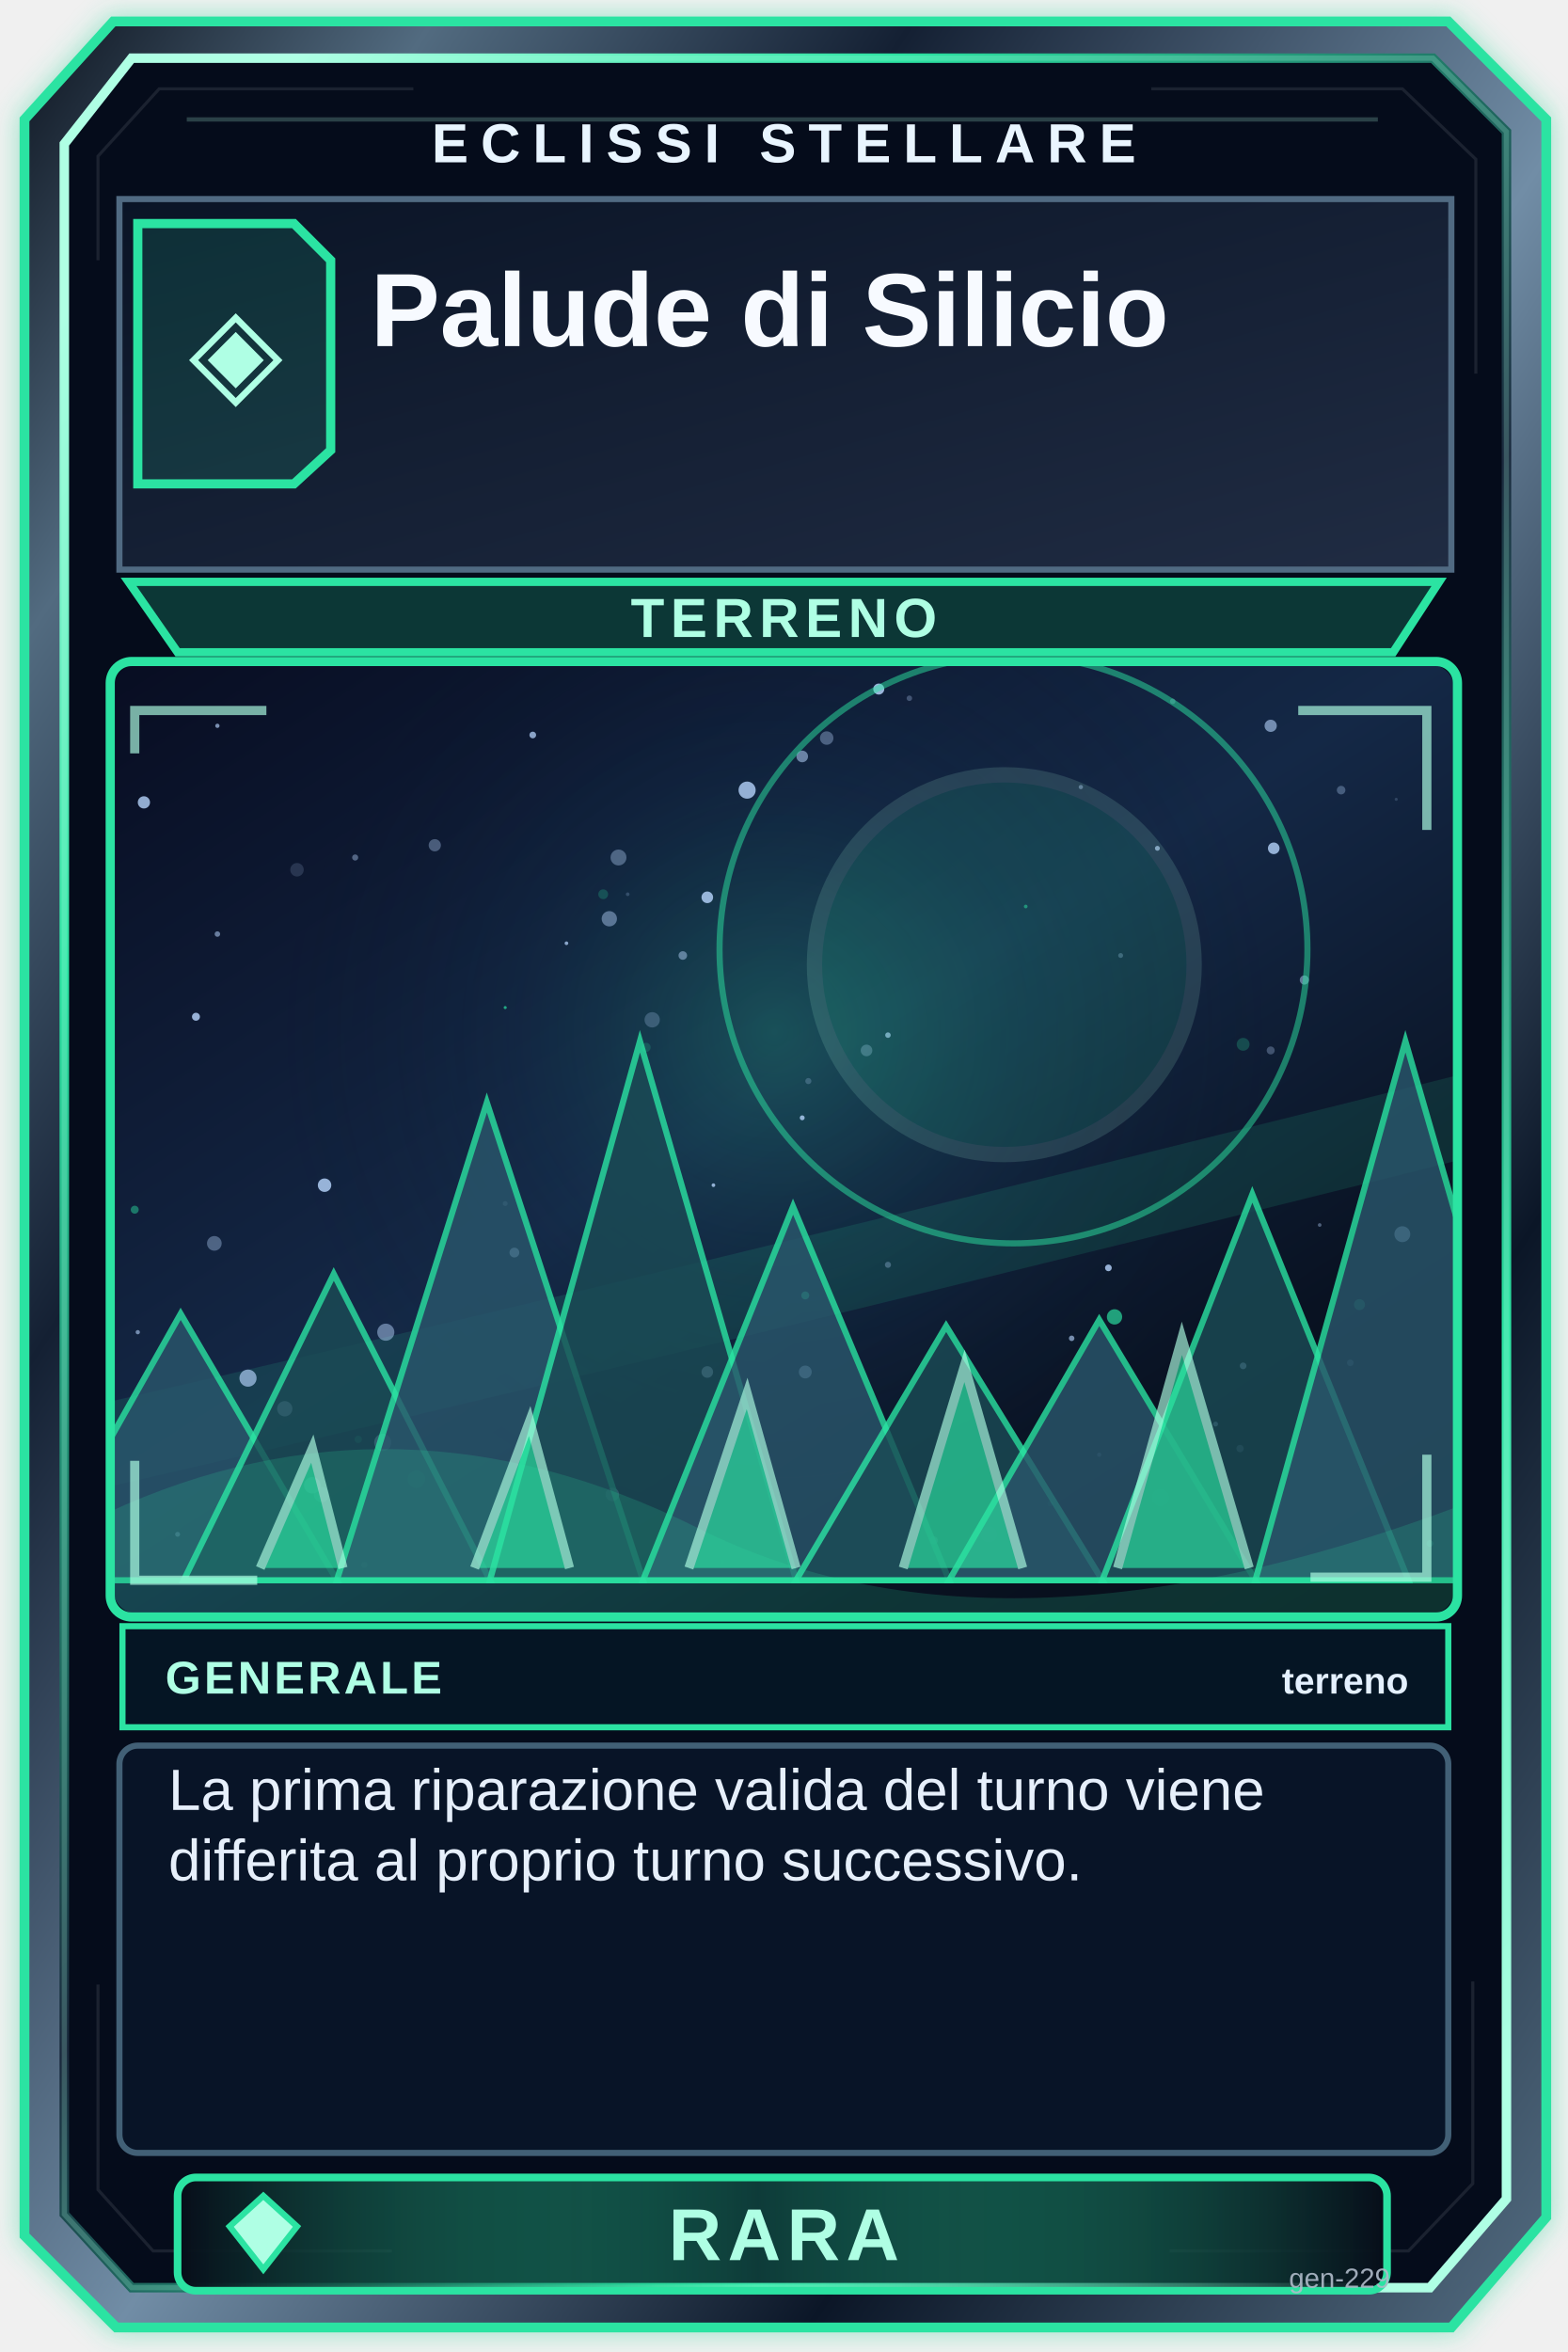
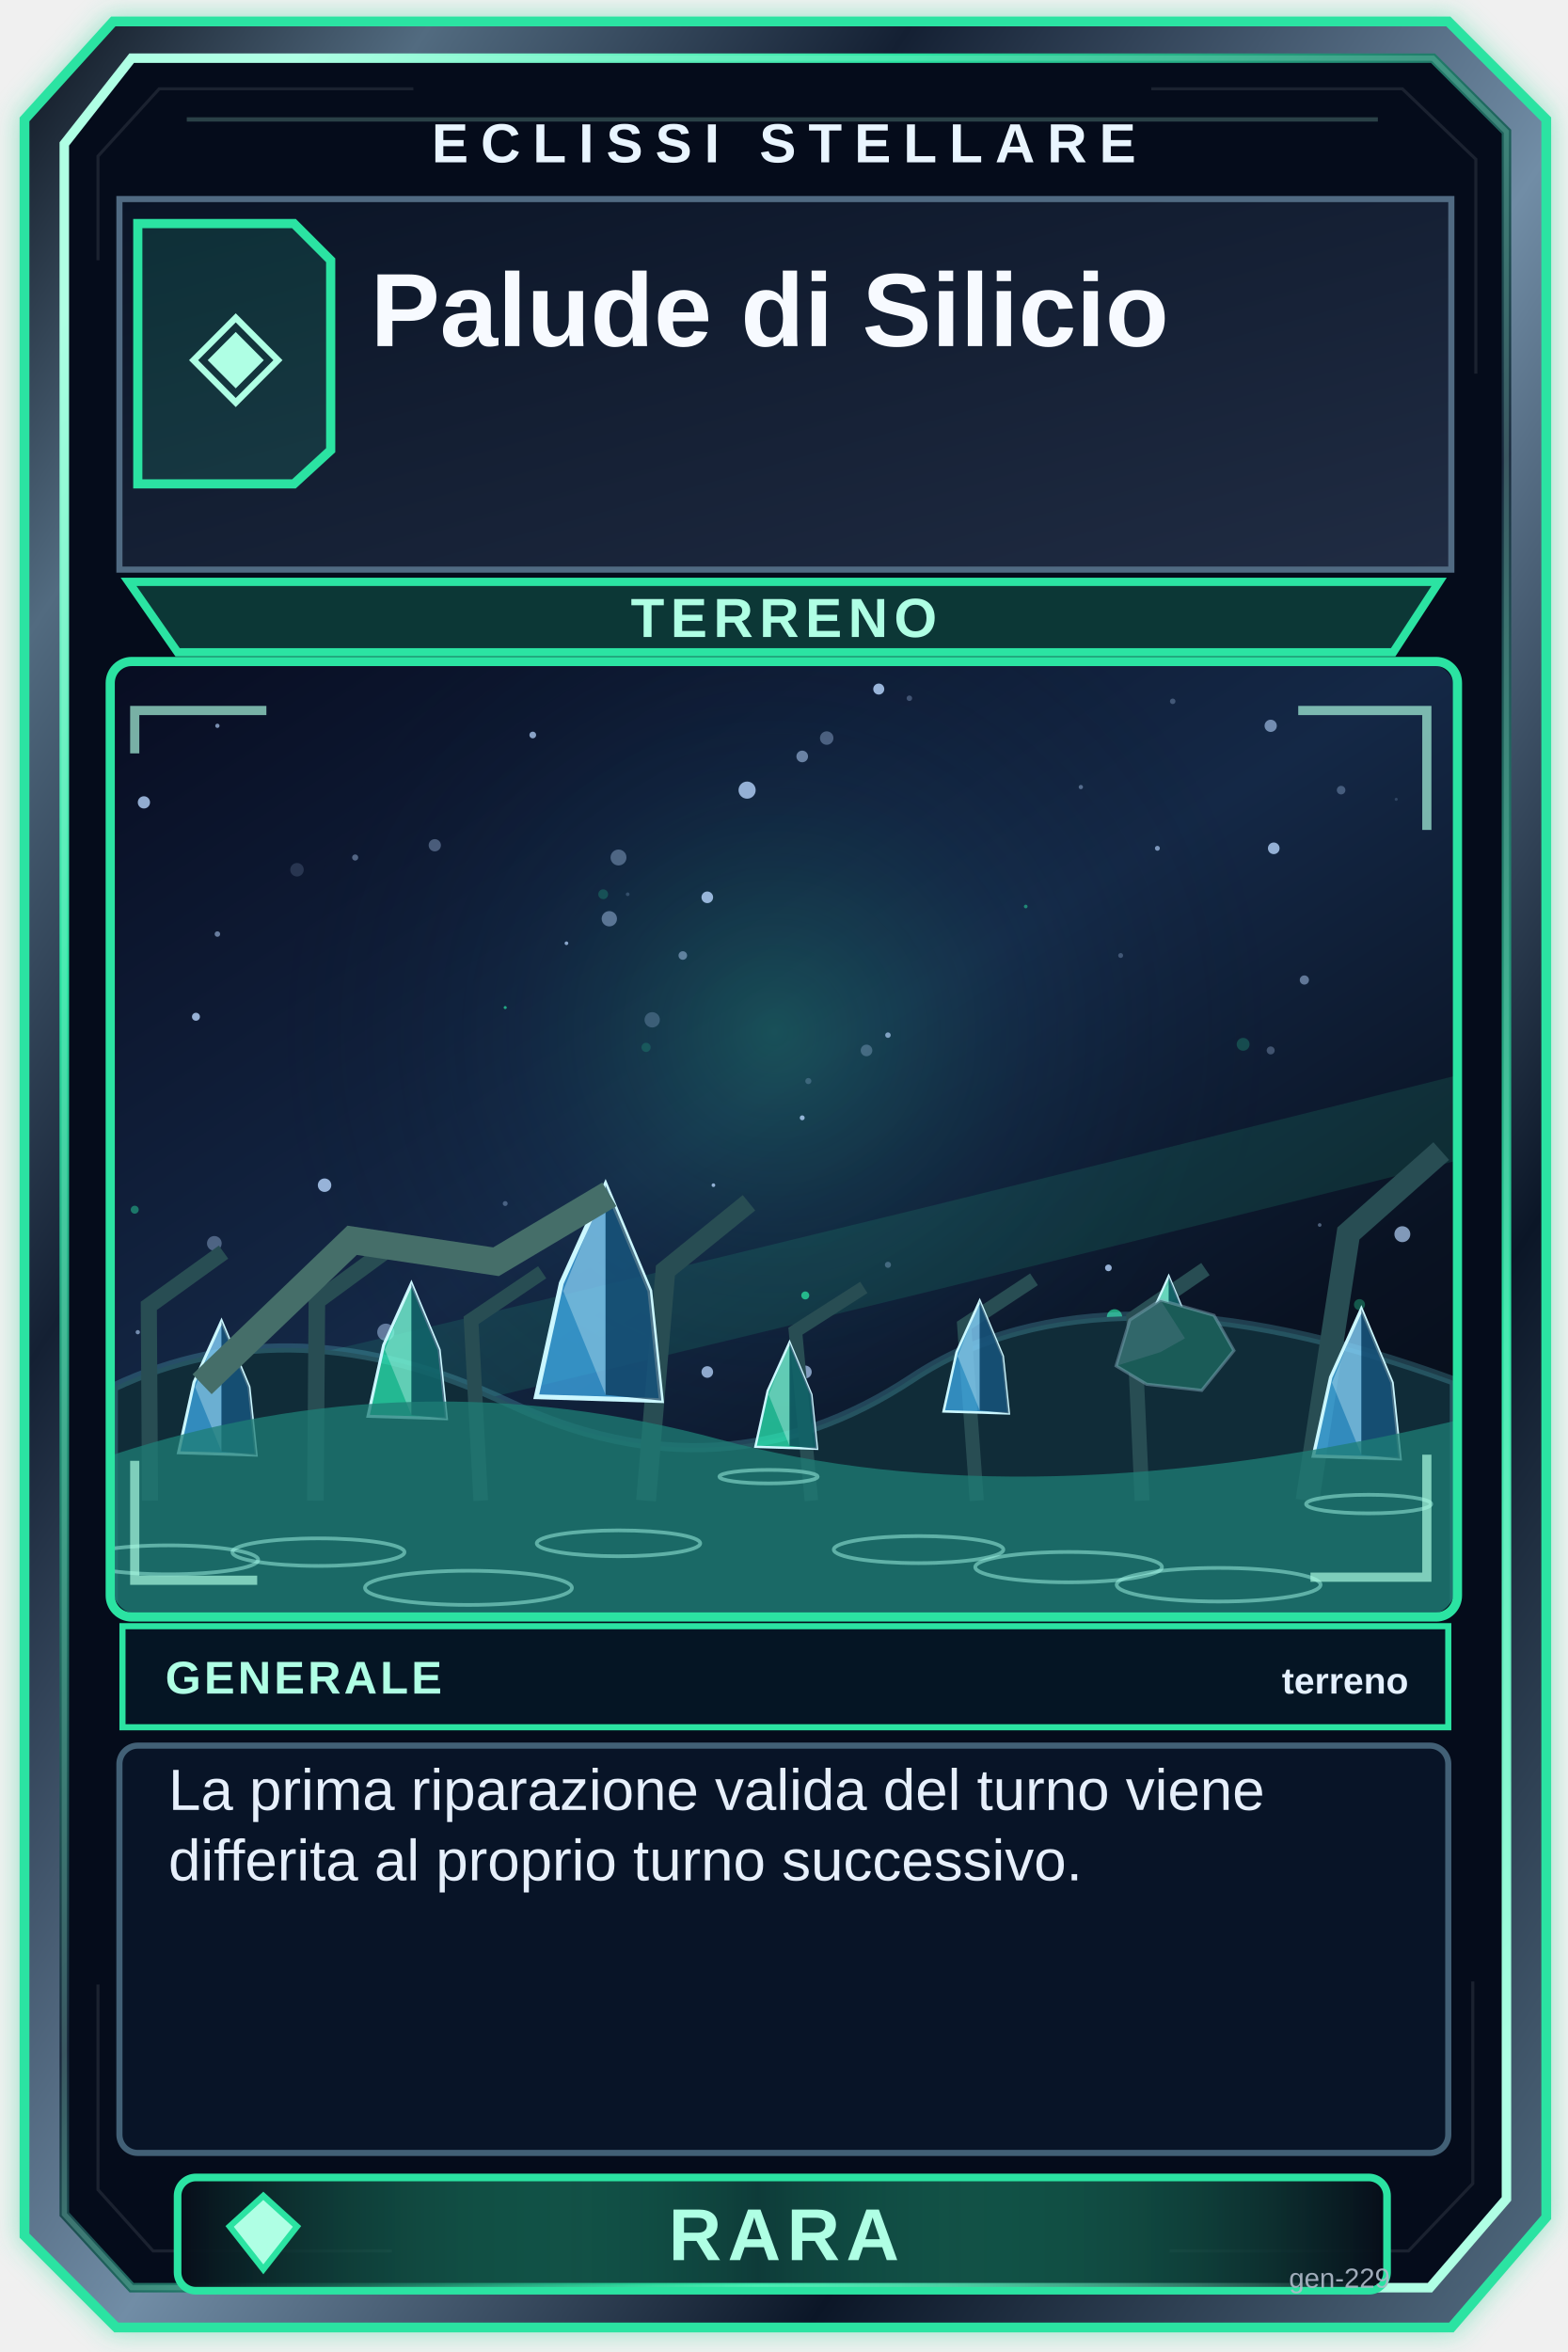
<svg xmlns="http://www.w3.org/2000/svg" width="512" height="768" viewBox="0 0 512 768" role="img" aria-label="Palude di Silicio · TERRENO · RARA">
  <defs>
    <linearGradient id="metal" x1="0" y1="0" x2="1" y2="1">
      <stop stop-color="#101824" />
      <stop offset=".13" stop-color="#526b80" />
      <stop offset=".29" stop-color="#142033" />
      <stop offset=".53" stop-color="#718da6" />
      <stop offset=".76" stop-color="#0b1627" />
      <stop offset="1" stop-color="#526b80" />
    </linearGradient>
    <linearGradient id="rim" x1=".15" y1="0" x2=".87" y2="1">
      <stop stop-color="#afffe4" />
      <stop offset=".2" stop-color="#2be3a2" />
      <stop offset=".52" stop-color="#19283c" />
      <stop offset=".78" stop-color="#2be3a2" />
      <stop offset="1" stop-color="#afffe4" />
    </linearGradient>
    <linearGradient id="spaceSky" x1="0" y1="0" x2=".9" y2="1">
      <stop stop-color="#080d22" />
      <stop offset=".49" stop-color="#142846" />
      <stop offset=".82" stop-color="#091222" />
      <stop offset="1" stop-color="#070d18" />
    </linearGradient>
    <radialGradient id="planet">
      <stop stop-color="#2be3a2" stop-opacity=".65" />
      <stop offset=".52" stop-color="#194761" stop-opacity=".42" />
      <stop offset="1" stop-color="#0a1529" stop-opacity=".05" />
    </radialGradient>
    <linearGradient id="titlePanel" x1="0" x2="1" y1="0" y2="1">
      <stop stop-color="#0a1426" />
      <stop offset="1" stop-color="#202c43" />
    </linearGradient>
    <linearGradient id="rarityShine" x1="0" y1="0" x2="1" y2="0">
      <stop stop-color="#070d19" />
      <stop offset=".48" stop-color="#2be3a2" stop-opacity="0.22" />
      <stop offset="1" stop-color="#070d19" />
    </linearGradient>
    <filter id="rimGlow" x="-30%" y="-30%" width="160%" height="160%">
      <feGaussianBlur stdDeviation="3.9" />
    </filter>
    <filter id="beamGlow" x="-70%" y="-70%" width="240%" height="240%">
      <feGaussianBlur stdDeviation="4" />
    </filter>
    <clipPath id="artClip">
      <rect x="37" y="217" width="438" height="310" rx="8" />
    </clipPath>
  </defs>
  <path d="M37 7H473L505 39V724L474 760H38L8 730V39Z" fill="#030712" stroke="#2be3a2" stroke-width="5.6" opacity="0.36" filter="url(#rimGlow)" />
  <path d="M37 7H473L505 39V724L474 760H38L8 730V39Z" fill="url(#metal)" stroke="#2be3a2" stroke-width="3.2" />
  <path d="M43 19H468L492 43V718L467 747H43L21 723V47Z" fill="#050c1b" stroke="url(#rim)" stroke-width="3.1" />
  <path d="M43 19H468L492 43V718L467 747H43L21 723V47Z" fill="none" stroke="#afffe4" stroke-width="1.7" opacity="0.22" />
  <path d="M61 39H450" stroke="#afffe4" stroke-width="1.4" opacity="0.22" />
  <path d="M32 85V51L52 29H135 M376 29H458L482 52V122 M32 648V715L50 735H128 M382 735H460L481 713V647" fill="none" stroke="#f7fcff" stroke-width="1" opacity="0.09" />
  <path d="M61 43H450" stroke="#fff" stroke-width="1" opacity="0" />
  <text x="256" y="53" text-anchor="middle" fill="#e9f5ff" font-size="18" font-family="Arial, sans-serif" font-weight="700" letter-spacing="4">ECLISSI STELLARE</text>
  <path d="M39 65H474V186H39Z" fill="url(#titlePanel)" stroke="#506a82" stroke-width="2" />
  <path d="M45 73H96L108 85V147L96 158H45Z" fill="#2be3a2" fill-opacity=".13" stroke="#2be3a2" stroke-width="3" />
  <text x="77" y="128" text-anchor="middle" fill="#afffe4" font-family="Arial, sans-serif" font-size="40" font-weight="bold">◈</text>
  <text x="121" y="113" fill="#f7faff" font-family="Arial,sans-serif" font-size="34" font-weight="800">Palude di Silicio</text>
  <path d="M42 190H470L455 213H58Z" fill="#2be3a2" fill-opacity=".20" stroke="#2be3a2" stroke-width="2.7" />
  <text x="256" y="208" text-anchor="middle" fill="#afffe4" font-family="Arial,sans-serif" font-size="18" font-weight="900" letter-spacing="2">TERRENO</text>
  <g clip-path="url(#artClip)">
    <rect x="37" y="217" width="438" height="310" fill="url(#spaceSky)" />
    <circle cx="253" cy="337" r="160" fill="url(#planet)" opacity=".34" />
    <path d="M12 477Q218 430 508 357" fill="none" stroke="#2be3a2" stroke-width="27" opacity=".12" />
    <circle cx="165" cy="329" r="0.5" fill="#2be3a2" opacity="0.69" />
    <circle cx="263" cy="448" r="2.1" fill="#b9d7ff" opacity="0.68" />
    <circle cx="305" cy="503" r="1.3" fill="#b9d7ff" opacity="0.42" />
    <circle cx="270" cy="241" r="2.2" fill="#b9d7ff" opacity="0.35" />
    <circle cx="383" cy="229" r="0.9" fill="#b9d7ff" opacity="0.29" />
    <circle cx="58" cy="501" r="0.8" fill="#b9d7ff" opacity="0.75" />
    <circle cx="197" cy="292" r="1.6" fill="#2be3a2" opacity="0.22" />
    <circle cx="205" cy="292" r="0.6" fill="#b9d7ff" opacity="0.21" />
    <circle cx="416" cy="277" r="1.9" fill="#b9d7ff" opacity="0.78" />
    <circle cx="199" cy="300" r="2.5" fill="#b9d7ff" opacity="0.43" />
    <circle cx="105" cy="488" r="2.5" fill="#b9d7ff" opacity="0.36" />
    <circle cx="244" cy="258" r="2.8" fill="#b9d7ff" opacity="0.78" />
    <circle cx="467" cy="504" r="1.1" fill="#2be3a2" opacity="0.51" />
    <circle cx="323" cy="501" r="2.6" fill="#b9d7ff" opacity="0.25" />
    <circle cx="290" cy="413" r="1.0" fill="#b9d7ff" opacity="0.30" />
    <circle cx="350" cy="437" r="0.9" fill="#b9d7ff" opacity="0.62" />
    <circle cx="168" cy="409" r="1.6" fill="#b9d7ff" opacity="0.80" />
    <circle cx="142" cy="276" r="2.0" fill="#b9d7ff" opacity="0.35" />
    <circle cx="136" cy="483" r="2.8" fill="#2be3a2" opacity="0.46" />
    <circle cx="47" cy="262" r="2.0" fill="#b9d7ff" opacity="0.78" />
    <circle cx="102" cy="485" r="2.7" fill="#b9d7ff" opacity="0.65" />
    <circle cx="116" cy="280" r="1.0" fill="#b9d7ff" opacity="0.40" />
    <circle cx="97" cy="284" r="2.2" fill="#b9d7ff" opacity="0.16" />
    <circle cx="362" cy="414" r="1.1" fill="#b9d7ff" opacity="0.79" />
    <circle cx="335" cy="296" r="0.6" fill="#2be3a2" opacity="0.50" />
    <circle cx="406" cy="446" r="1.1" fill="#b9d7ff" opacity="0.72" />
    <circle cx="233" cy="387" r="0.6" fill="#b9d7ff" opacity="0.77" />
    <circle cx="223" cy="312" r="1.4" fill="#b9d7ff" opacity="0.46" />
    <circle cx="231" cy="293" r="1.9" fill="#b9d7ff" opacity="0.80" />
    <circle cx="264" cy="353" r="1.0" fill="#b9d7ff" opacity="0.23" />
    <circle cx="444" cy="426" r="1.8" fill="#2be3a2" opacity="0.33" />
    <circle cx="119" cy="511" r="1.0" fill="#b9d7ff" opacity="0.41" />
    <circle cx="397" cy="465" r="0.8" fill="#b9d7ff" opacity="0.60" />
    <circle cx="405" cy="473" r="1.2" fill="#b9d7ff" opacity="0.28" />
    <circle cx="290" cy="338" r="0.9" fill="#b9d7ff" opacity="0.65" />
    <circle cx="200" cy="488" r="2.2" fill="#b9d7ff" opacity="0.67" />
    <circle cx="364" cy="430" r="2.5" fill="#2be3a2" opacity="0.67" />
    <circle cx="262" cy="247" r="1.9" fill="#b9d7ff" opacity="0.53" />
    <circle cx="81" cy="450" r="2.8" fill="#b9d7ff" opacity="0.64" />
    <circle cx="93" cy="460" r="2.5" fill="#b9d7ff" opacity="0.56" />
    <circle cx="106" cy="387" r="2.2" fill="#b9d7ff" opacity="0.80" />
    <circle cx="359" cy="475" r="0.7" fill="#b9d7ff" opacity="0.22" />
    <circle cx="263" cy="423" r="1.3" fill="#2be3a2" opacity="0.74" />
    <circle cx="426" cy="320" r="1.5" fill="#b9d7ff" opacity="0.48" />
    <circle cx="283" cy="343" r="1.9" fill="#b9d7ff" opacity="0.28" />
    <circle cx="415" cy="237" r="2.0" fill="#b9d7ff" opacity="0.58" />
    <circle cx="379" cy="489" r="2.8" fill="#b9d7ff" opacity="0.23" />
    <circle cx="71" cy="305" r="0.9" fill="#b9d7ff" opacity="0.53" />
    <circle cx="343" cy="491" r="0.9" fill="#2be3a2" opacity="0.44" />
    <circle cx="441" cy="445" r="1.1" fill="#b9d7ff" opacity="0.21" />
    <circle cx="165" cy="393" r="0.8" fill="#b9d7ff" opacity="0.33" />
    <circle cx="236" cy="510" r="0.6" fill="#b9d7ff" opacity="0.36" />
    <circle cx="45" cy="435" r="0.7" fill="#b9d7ff" opacity="0.58" />
    <circle cx="125" cy="471" r="2.8" fill="#b9d7ff" opacity="0.78" />
    <circle cx="211" cy="342" r="1.5" fill="#2be3a2" opacity="0.18" />
    <circle cx="431" cy="400" r="0.6" fill="#b9d7ff" opacity="0.38" />
    <circle cx="126" cy="435" r="2.8" fill="#b9d7ff" opacity="0.47" />
    <circle cx="353" cy="257" r="0.7" fill="#b9d7ff" opacity="0.40" />
    <circle cx="71" cy="237" r="0.7" fill="#b9d7ff" opacity="0.64" />
    <circle cx="415" cy="343" r="1.3" fill="#b9d7ff" opacity="0.29" />
    <circle cx="406" cy="341" r="2.1" fill="#2be3a2" opacity="0.23" />
    <circle cx="458" cy="403" r="2.6" fill="#b9d7ff" opacity="0.68" />
    <circle cx="213" cy="333" r="2.5" fill="#b9d7ff" opacity="0.24" />
    <circle cx="438" cy="258" r="1.4" fill="#b9d7ff" opacity="0.31" />
    <circle cx="456" cy="261" r="0.5" fill="#b9d7ff" opacity="0.18" />
    <circle cx="174" cy="240" r="1.1" fill="#b9d7ff" opacity="0.72" />
    <circle cx="117" cy="470" r="1.2" fill="#2be3a2" opacity="0.26" />
    <circle cx="202" cy="280" r="2.6" fill="#b9d7ff" opacity="0.36" />
    <circle cx="262" cy="365" r="0.8" fill="#b9d7ff" opacity="0.77" />
    <circle cx="297" cy="228" r="0.9" fill="#b9d7ff" opacity="0.29" />
    <circle cx="231" cy="448" r="1.9" fill="#b9d7ff" opacity="0.75" />
    <circle cx="378" cy="277" r="0.8" fill="#b9d7ff" opacity="0.64" />
    <circle cx="44" cy="395" r="1.3" fill="#2be3a2" opacity="0.45" />
    <circle cx="366" cy="312" r="0.8" fill="#b9d7ff" opacity="0.28" />
    <circle cx="70" cy="406" r="2.4" fill="#b9d7ff" opacity="0.36" />
    <circle cx="287" cy="225" r="1.8" fill="#b9d7ff" opacity="0.81" />
    <circle cx="64" cy="332" r="1.3" fill="#b9d7ff" opacity="0.80" />
    <circle cx="185" cy="308" r="0.6" fill="#b9d7ff" opacity="0.72" />
-     <circle cx="328" cy="315" r="62" fill="#2be3a2" opacity=".14" stroke="#afffe4" stroke-width="5" />
-     <circle cx="331" cy="310" r="96" fill="none" stroke="#2be3a2" stroke-width="2" opacity=".5" />
-     <path d="M10 516L59 429L110 516Z" fill="#29566b" stroke="#2be3a2" stroke-width="2" opacity=".8" />
-     <path d="M60 516L109 416L160 516Z" fill="#1a4b55" stroke="#2be3a2" stroke-width="2" opacity=".8" />
-     <path d="M110 516L159 360L210 516Z" fill="#29566b" stroke="#2be3a2" stroke-width="2" opacity=".8" />
-     <path d="M160 516L209 340L260 516Z" fill="#1a4b55" stroke="#2be3a2" stroke-width="2" opacity=".8" />
-     <path d="M210 516L259 394L310 516Z" fill="#29566b" stroke="#2be3a2" stroke-width="2" opacity=".8" />
-     <path d="M260 516L309 433L360 516Z" fill="#1a4b55" stroke="#2be3a2" stroke-width="2" opacity=".8" />
-     <path d="M310 516L359 431L410 516Z" fill="#29566b" stroke="#2be3a2" stroke-width="2" opacity=".8" />
-     <path d="M360 516L409 390L460 516Z" fill="#1a4b55" stroke="#2be3a2" stroke-width="2" opacity=".8" />
-     <path d="M410 516L459 340L510 516Z" fill="#29566b" stroke="#2be3a2" stroke-width="2" opacity=".8" />
-     <path d="M35 494Q130 450 228 499T476 492V529H35Z" fill="#2be3a2" opacity=".17" />
-     <path d="M85 512l17 -39l10 39" stroke="#afffe4" stroke-width="3" fill="#2be3a2" opacity=".65" />
-     <path d="M155 512l18 -48l13 48" stroke="#afffe4" stroke-width="3" fill="#2be3a2" opacity=".65" />
-     <path d="M225 512l19 -57l16 57" stroke="#afffe4" stroke-width="3" fill="#2be3a2" opacity=".65" />
-     <path d="M295 512l20 -66l19 66" stroke="#afffe4" stroke-width="3" fill="#2be3a2" opacity=".65" />
-     <path d="M365 512l21 -75l22 75" stroke="#afffe4" stroke-width="3" fill="#2be3a2" opacity=".65" />
+     <g data-terrain="gen-229" data-illustration="unique-scene">
+       <path d="M37 453Q96 425 166 458T298 450T475 451V530H37Z" fill="#102c38" stroke="#79f2ff" stroke-opacity=".20" stroke-width="3" />
+       <path d="M49 490l-0.399 -63.601l24.4 -17.55" stroke="#284d53" stroke-width="5.25" fill="none" />
+       <path d="M103 490l0.495 -65.133l24.783 -18.157" stroke="#284d53" stroke-width="5.41" fill="none" />
+       <path d="M157 490l-3.149 -58.888l23.222 -15.685" stroke="#284d53" stroke-width="4.759" fill="none" />
+       <path d="M211 490l6.331 -75.139l27.285 -22.118" stroke="#284d53" stroke-width="6.452" fill="none" />
+       <path d="M265 490l-5.219 -55.34l22.335 -14.28" stroke="#284d53" stroke-width="4.39" fill="none" />
+       <path d="M319 490l-4.113 -57.236l22.809 -15.031" stroke="#284d53" stroke-width="4.587" fill="none" />
+       <path d="M373 490l-2.717 -59.628l23.407 -15.978" stroke="#284d53" stroke-width="4.836" fill="none" />
+       <path d="M427 490l13.387 -87.236l30.309 -26.906" stroke="#284d53" stroke-width="7.712" fill="none" />
+       <path d="M481 490l5.873 -74.354l27.089 -21.807" stroke="#284d53" stroke-width="6.37" fill="none" />
+       <g transform="translate(70 465) scale(0.390395)">
+         <path d="M-30 24L-17 -35L6 -86L29 -31L35 26Z" fill="#44baff" fill-opacity=".67" stroke="#cbf7ff" stroke-width="2.5" />
+         <path d="M6 -86V23L-16 -31Z" fill="#e6fcff" opacity=".32" />
+         <path d="M6 -86L29 -31L35 26L6 23Z" fill="#062c49" opacity=".65" />
+       </g>
+       <g transform="translate(132 453) scale(0.3942846)">
+         <path d="M-30 24L-17 -35L6 -86L29 -31L35 26Z" fill="#2dfdbf" fill-opacity=".67" stroke="#cbf7ff" stroke-width="2.5" />
+         <path d="M6 -86V23L-16 -31Z" fill="#e6fcff" opacity=".32" />
+         <path d="M6 -86L29 -31L35 26L6 23Z" fill="#062c49" opacity=".65" />
+       </g>
+       <g transform="translate(194 441) scale(0.6286089)">
+         <path d="M-30 24L-17 -35L6 -86L29 -31L35 26Z" fill="#44baff" fill-opacity=".67" stroke="#cbf7ff" stroke-width="2.5" />
+         <path d="M6 -86V23L-16 -31Z" fill="#e6fcff" opacity=".32" />
+         <path d="M6 -86L29 -31L35 26L6 23Z" fill="#062c49" opacity=".65" />
+       </g>
+       <g transform="translate(256 465) scale(0.310124)">
+         <path d="M-30 24L-17 -35L6 -86L29 -31L35 26Z" fill="#2dfdbf" fill-opacity=".67" stroke="#cbf7ff" stroke-width="2.5" />
+         <path d="M6 -86V23L-16 -31Z" fill="#e6fcff" opacity=".32" />
+         <path d="M6 -86L29 -31L35 26L6 23Z" fill="#062c49" opacity=".65" />
+       </g>
+       <g transform="translate(318 453) scale(0.3276573)">
+         <path d="M-30 24L-17 -35L6 -86L29 -31L35 26Z" fill="#44baff" fill-opacity=".67" stroke="#cbf7ff" stroke-width="2.5" />
+         <path d="M6 -86V23L-16 -31Z" fill="#e6fcff" opacity=".32" />
+         <path d="M6 -86L29 -31L35 26L6 23Z" fill="#062c49" opacity=".65" />
+       </g>
+       <g transform="translate(380 441) scale(0.2826897)">
+         <path d="M-30 24L-17 -35L6 -86L29 -31L35 26Z" fill="#2dfdbf" fill-opacity=".67" stroke="#cbf7ff" stroke-width="2.5" />
+         <path d="M6 -86V23L-16 -31Z" fill="#e6fcff" opacity=".32" />
+         <path d="M6 -86L29 -31L35 26L6 23Z" fill="#062c49" opacity=".65" />
+       </g>
+       <g transform="translate(442 465) scale(0.4360246)">
+         <path d="M-30 24L-17 -35L6 -86L29 -31L35 26Z" fill="#44baff" fill-opacity=".67" stroke="#cbf7ff" stroke-width="2.5" />
+         <path d="M6 -86V23L-16 -31Z" fill="#e6fcff" opacity=".32" />
+         <path d="M6 -86L29 -31L35 26L6 23Z" fill="#062c49" opacity=".65" />
+       </g>
+       <path d="M37 475Q135 443 235 470T475 464V527H37Z" fill="#1d7d75" opacity=".75" />
+       <ellipse cx="55" cy="509.336" rx="29.327" ry="4.729" fill="none" stroke="#aaffef" stroke-width="1.2" opacity=".48" />
+       <ellipse cx="104" cy="506.826" rx="28.101" ry="4.495" fill="none" stroke="#aaffef" stroke-width="1.2" opacity=".48" />
+       <ellipse cx="153" cy="518.476" rx="33.791" ry="5.579" fill="none" stroke="#aaffef" stroke-width="1.2" opacity=".48" />
+       <ellipse cx="202" cy="503.941" rx="26.692" ry="4.227" fill="none" stroke="#aaffef" stroke-width="1.2" opacity=".48" />
+       <ellipse cx="251" cy="482.174" rx="16.062" ry="2.202" fill="none" stroke="#aaffef" stroke-width="1.2" opacity=".48" />
+       <ellipse cx="300" cy="505.991" rx="27.693" ry="4.418" fill="none" stroke="#aaffef" stroke-width="1.2" opacity=".48" />
+       <ellipse cx="349" cy="511.717" rx="30.49" ry="4.95" fill="none" stroke="#aaffef" stroke-width="1.2" opacity=".48" />
+       <ellipse cx="398" cy="517.463" rx="33.296" ry="5.485" fill="none" stroke="#aaffef" stroke-width="1.2" opacity=".48" />
+       <ellipse cx="447" cy="491.123" rx="20.432" ry="3.035" fill="none" stroke="#aaffef" stroke-width="1.2" opacity=".48" />
+       <path d="M66 452L115 405L162 412L199 390" stroke="#456e69" stroke-width="9" fill="none" />
+       <g transform="translate(383 439) scale(0.5)">
+         <path d="M-37 14L-28 -16L-8 -29L27 -19L40 4L19 30L-17 26Z" fill="#1a5b57" stroke="#8bb3c4" stroke-opacity=".45" stroke-width="2" />
+         <path d="M-28 -15L-8 -29L8 -4L-8 5L-37 14Z" fill="#778ca5" opacity=".25" />
+       </g>
+     </g>
    <path d="M44 246V232H87 M424 232h42v39 M44 477v39h40 M428 515h38v-40" stroke="#afffe4" stroke-width="3" fill="none" opacity=".67" />
  </g>
  <rect x="36" y="216" width="440" height="312" rx="7" fill="none" stroke="#2be3a2" stroke-width="3" />
  <path d="M40 531H473V564H40Z" fill="#051524" stroke="#2be3a2" stroke-width="2" />
  <text x="54" y="553" fill="#afffe4" font-family="Arial,sans-serif" font-size="15" font-weight="bold" letter-spacing="1">GENERALE</text>
  <text x="460" y="553" text-anchor="end" fill="#e4f0ff" font-family="Arial,sans-serif" font-size="12" font-weight="bold">terreno</text>
  <rect x="39" y="570" width="434" height="133" rx="6" fill="#081427" stroke="#426076" stroke-width="2" />
  <text x="55" y="591" fill="#e6effb" font-size="19" font-family="Arial,sans-serif">La prima riparazione valida del turno viene</text>
  <text x="55" y="614" fill="#e6effb" font-size="19" font-family="Arial,sans-serif">differita al proprio turno successivo.</text>
  <rect x="58" y="711" width="395" height="37" rx="6" fill="url(#rarityShine)" stroke="#2be3a2" stroke-width="2.5" />
  <path d="M75 727l11 -10l11 10l-11 14Z" fill="#afffe4" stroke="#2be3a2" stroke-width="2" />
  <text x="256" y="738" fill="#afffe4" text-anchor="middle" font-family="Arial,sans-serif" font-size="24" font-weight="900" letter-spacing="2">RARA</text>
  <text x="454" y="747" fill="#afbac9" font-family="Arial,sans-serif" font-size="9" text-anchor="end" opacity=".9">gen-229</text>
</svg>
